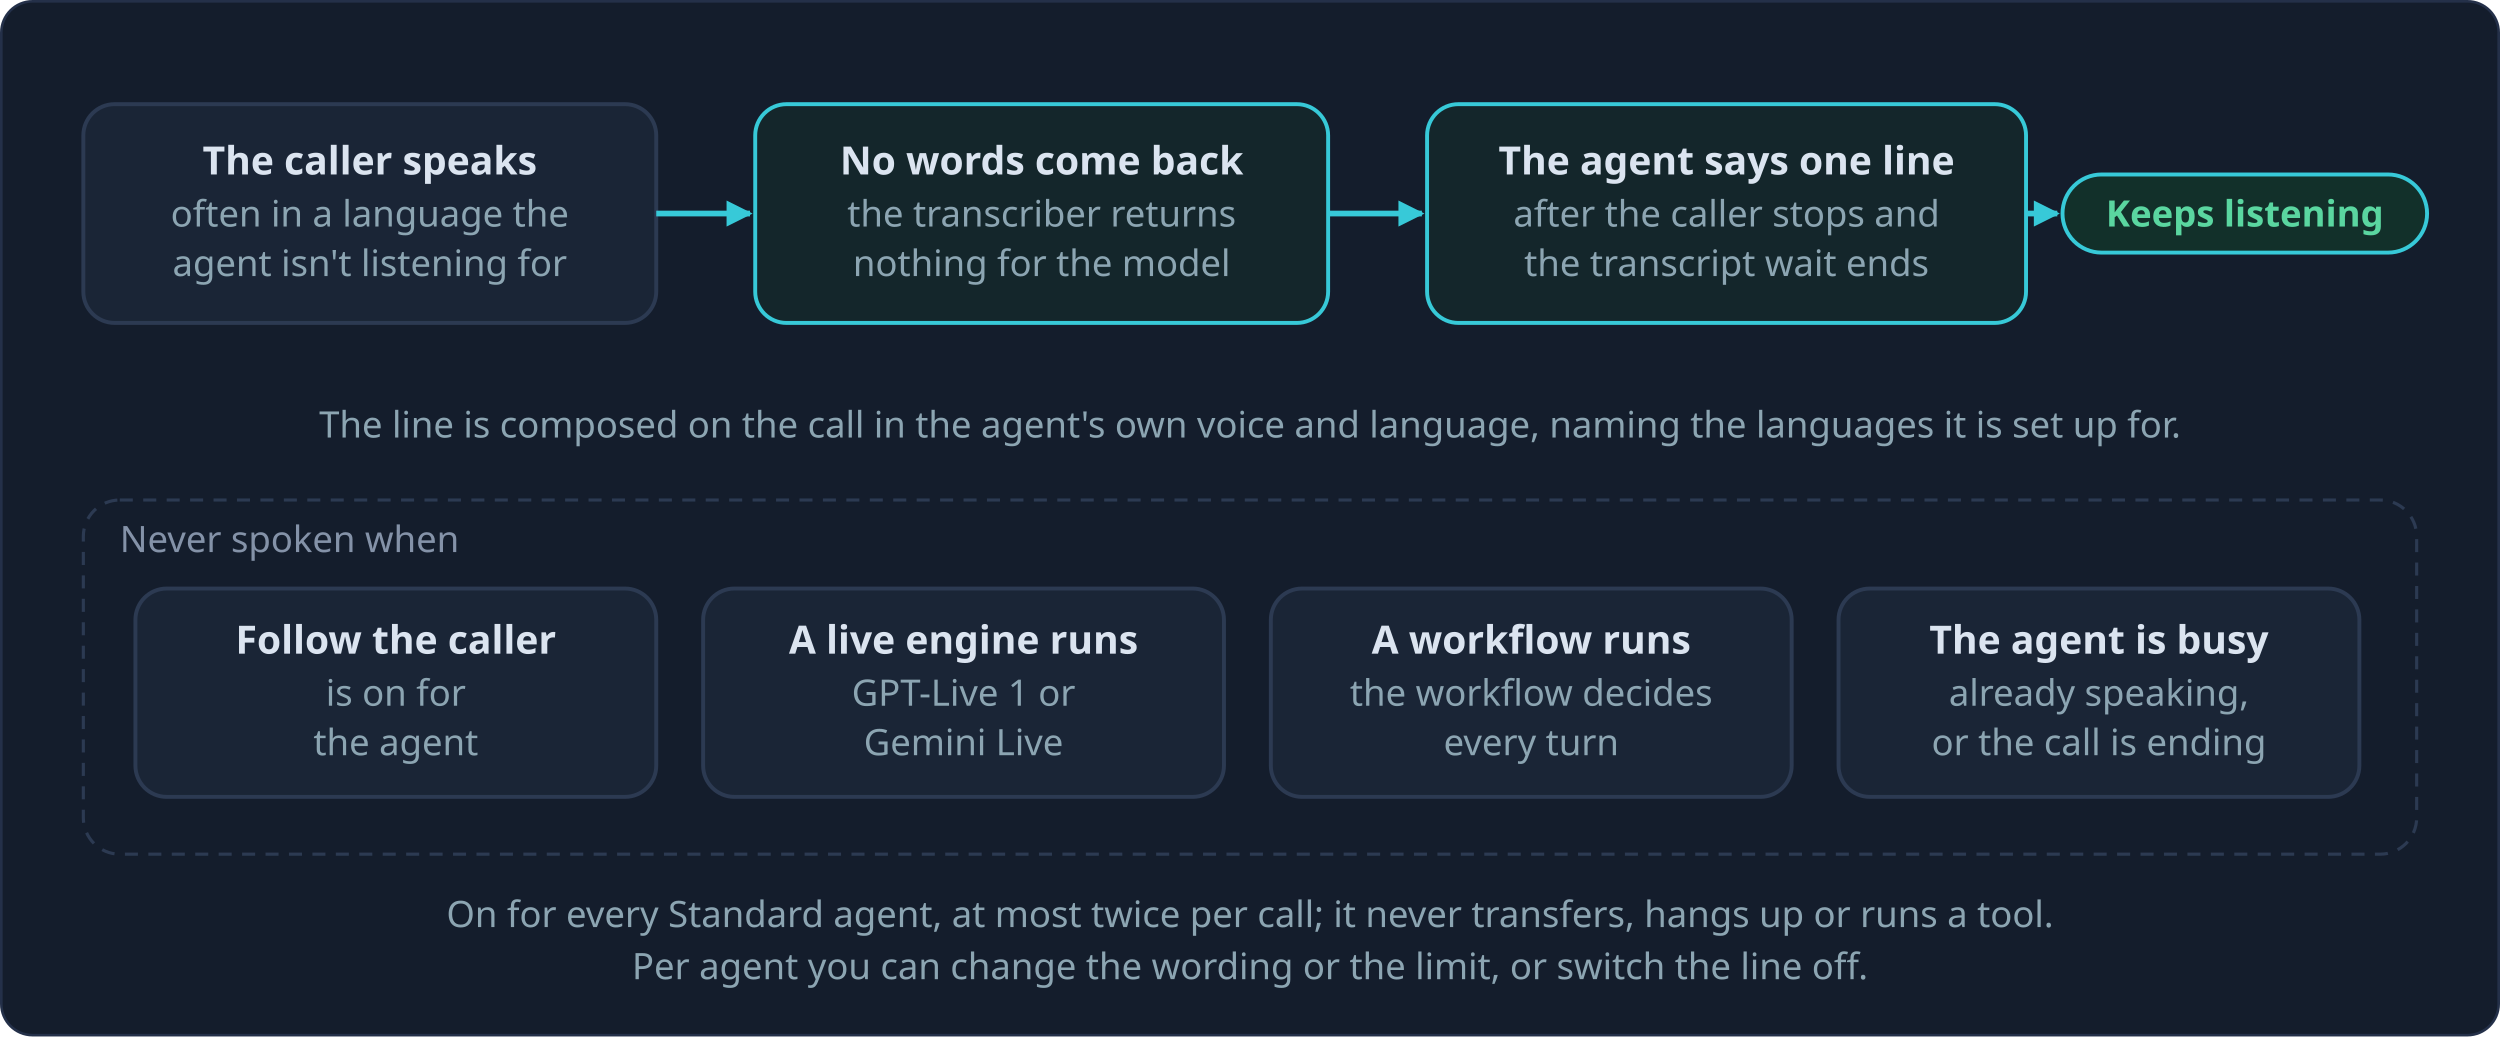
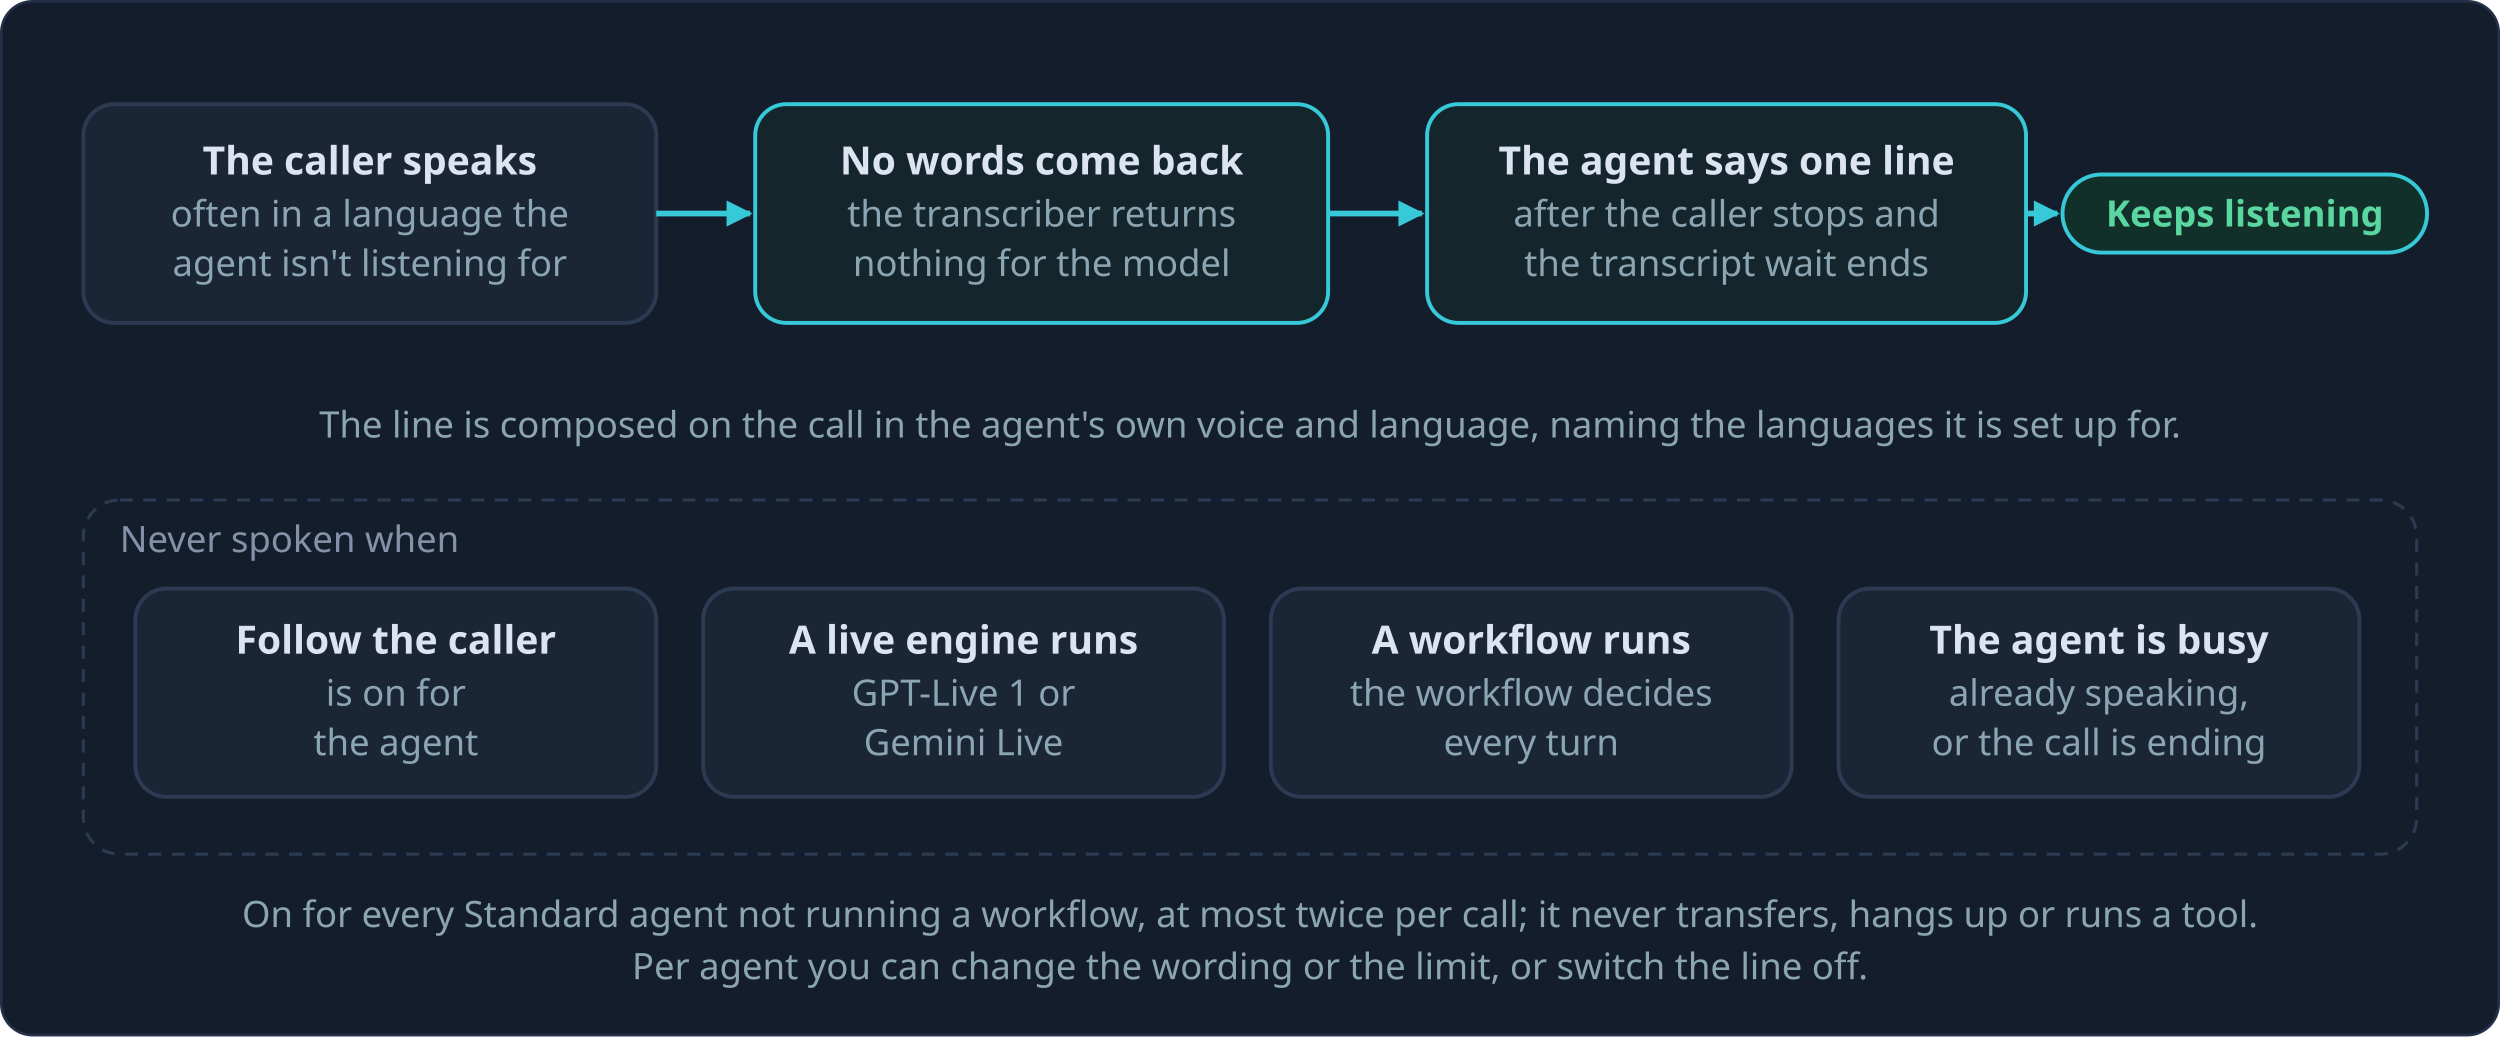
- <svg xmlns="http://www.w3.org/2000/svg" viewBox="0 0 960 398" width="960" height="398" role="img" aria-label="When a caller speaks and the transcriber returns no words, most often because they speak a language the agent is not listening for, the Standard agent waits until they stop and then says one line, composed in its own voice and language, that it could not understand and which languages it can help in, and keeps listening. It is never spoken when follow the caller is on, on GPT-Live 1 or Gemini Live, in a workflow, or while the agent is speaking; it is on by default, at most twice per call, and its wording and limit can be changed or it can be switched off." font-family="'Geist Variable', ui-sans-serif, system-ui, sans-serif">
+ <svg xmlns="http://www.w3.org/2000/svg" viewBox="0 0 960 398" width="960" height="398" role="img" aria-label="When a caller speaks and the transcriber returns no words, most often because they speak a language the agent is not listening for, the Standard agent waits until they stop and then says one line, composed in its own voice and language, that it could not understand and which languages it can help in, and keeps listening. It is never spoken when follow the caller is on, on GPT-Live 1 or Gemini Live, in a workflow, or while the agent is speaking or the call is ending; it is on by default, at most twice per call, and its wording and limit can be changed or it can be switched off." font-family="'Geist Variable', ui-sans-serif, system-ui, sans-serif">
  <defs>
    <marker id="h-main" viewBox="0 0 10 10" refX="9" refY="5" markerWidth="10" markerHeight="10" markerUnits="userSpaceOnUse" orient="auto-start-reverse">
      <path d="M0,0 L10,5 L0,10 z" fill="#37c9d8" />
    </marker>
    <marker id="h-sec" viewBox="0 0 10 10" refX="9" refY="5" markerWidth="10" markerHeight="10" markerUnits="userSpaceOnUse" orient="auto-start-reverse">
      <path d="M0,0 L10,5 L0,10 z" fill="#8492a8" />
    </marker>
    <marker id="h-fail" viewBox="0 0 10 10" refX="9" refY="5" markerWidth="10" markerHeight="10" markerUnits="userSpaceOnUse" orient="auto-start-reverse">
      <path d="M0,0 L10,5 L0,10 z" fill="#ff6b6b" />
    </marker>
  </defs>
  <rect x="0.5" y="0.5" width="959" height="397" rx="12" fill="#141d2c" stroke="#243049" stroke-width="1" />
  <rect x="32" y="40" width="220" height="84" rx="12" fill="#1a2536" stroke="#2c3a52" stroke-width="1.5" />
  <text x="142.0" y="67.0" font-size="15" fill="#dbe4f0" text-anchor="middle" font-weight="600">The caller speaks</text>
  <text x="142.0" y="87.0" font-size="14" fill="#8ca5b2" text-anchor="middle">often in a language the</text>
  <text x="142.0" y="106.0" font-size="14" fill="#8ca5b2" text-anchor="middle">agent isn't listening for</text>
  <rect x="290" y="40" width="220" height="84" rx="12" fill="#14262b" stroke="#37c9d8" stroke-width="1.5" />
  <text x="400.0" y="67.0" font-size="15" fill="#dbe4f0" text-anchor="middle" font-weight="600">No words come back</text>
  <text x="400.0" y="87.0" font-size="14" fill="#8ca5b2" text-anchor="middle">the transcriber returns</text>
  <text x="400.0" y="106.0" font-size="14" fill="#8ca5b2" text-anchor="middle">nothing for the model</text>
  <rect x="548" y="40" width="230" height="84" rx="12" fill="#14262b" stroke="#37c9d8" stroke-width="1.5" />
  <text x="663.0" y="67.0" font-size="15" fill="#dbe4f0" text-anchor="middle" font-weight="600">The agent says one line</text>
  <text x="663.0" y="87.0" font-size="14" fill="#8ca5b2" text-anchor="middle">after the caller stops and</text>
  <text x="663.0" y="106.0" font-size="14" fill="#8ca5b2" text-anchor="middle">the transcript wait ends</text>
  <path d="M252,82 L288,82" fill="none" stroke="#37c9d8" stroke-width="2.2" stroke-linejoin="round" marker-end="url(#h-main)" />
  <path d="M510,82 L546,82" fill="none" stroke="#37c9d8" stroke-width="2.2" stroke-linejoin="round" marker-end="url(#h-main)" />
  <path d="M778,82 L790,82" fill="none" stroke="#37c9d8" stroke-width="2.2" stroke-linejoin="round" marker-end="url(#h-main)" />
  <rect x="792.0" y="67.0" width="140" height="30" rx="15.0" fill="#12302a" stroke="#37c9d8" stroke-width="1.5" />
  <text x="862.0" y="87.0" font-size="14" fill="#5ad6a0" text-anchor="middle" font-weight="600">Keeps listening</text>
  <text x="480.0" y="168.0" font-size="14" fill="#8ca5b2" text-anchor="middle">The line is composed on the call in the agent's own voice and language, naming the languages it is set up for.</text>
  <rect x="32" y="192" width="896" height="136" rx="14" fill="none" stroke="#2c3a52" stroke-width="1.2" stroke-dasharray="5 4" />
  <text x="46.0" y="212.0" font-size="14" fill="#8492a8" text-anchor="start">Never spoken when</text>
  <rect x="52" y="226" width="200" height="80" rx="12" fill="#1a2536" stroke="#2c3a52" stroke-width="1.5" />
  <text x="152.0" y="251.0" font-size="15" fill="#dbe4f0" text-anchor="middle" font-weight="600">Follow the caller</text>
  <text x="152.0" y="271.0" font-size="14" fill="#8ca5b2" text-anchor="middle">is on for</text>
  <text x="152.0" y="290.0" font-size="14" fill="#8ca5b2" text-anchor="middle">the agent</text>
  <rect x="270" y="226" width="200" height="80" rx="12" fill="#1a2536" stroke="#2c3a52" stroke-width="1.5" />
  <text x="370.0" y="251.0" font-size="15" fill="#dbe4f0" text-anchor="middle" font-weight="600">A live engine runs</text>
  <text x="370.0" y="271.0" font-size="14" fill="#8ca5b2" text-anchor="middle">GPT-Live 1 or</text>
  <text x="370.0" y="290.0" font-size="14" fill="#8ca5b2" text-anchor="middle">Gemini Live</text>
  <rect x="488" y="226" width="200" height="80" rx="12" fill="#1a2536" stroke="#2c3a52" stroke-width="1.5" />
  <text x="588.0" y="251.0" font-size="15" fill="#dbe4f0" text-anchor="middle" font-weight="600">A workflow runs</text>
  <text x="588.0" y="271.0" font-size="14" fill="#8ca5b2" text-anchor="middle">the workflow decides</text>
  <text x="588.0" y="290.0" font-size="14" fill="#8ca5b2" text-anchor="middle">every turn</text>
  <rect x="706" y="226" width="200" height="80" rx="12" fill="#1a2536" stroke="#2c3a52" stroke-width="1.5" />
  <text x="806.0" y="251.0" font-size="15" fill="#dbe4f0" text-anchor="middle" font-weight="600">The agent is busy</text>
  <text x="806.0" y="271.0" font-size="14" fill="#8ca5b2" text-anchor="middle">already speaking,</text>
  <text x="806.0" y="290.0" font-size="14" fill="#8ca5b2" text-anchor="middle">or the call is ending</text>
-   <text x="480.0" y="356.0" font-size="14" fill="#8ca5b2" text-anchor="middle">On for every Standard agent, at most twice per call; it never transfers, hangs up or runs a tool.</text>
+   <text x="480.0" y="356.0" font-size="14" fill="#8ca5b2" text-anchor="middle">On for every Standard agent not running a workflow, at most twice per call; it never transfers, hangs up or runs a tool.</text>
  <text x="480.0" y="376.0" font-size="14" fill="#8ca5b2" text-anchor="middle">Per agent you can change the wording or the limit, or switch the line off.</text>
</svg>
